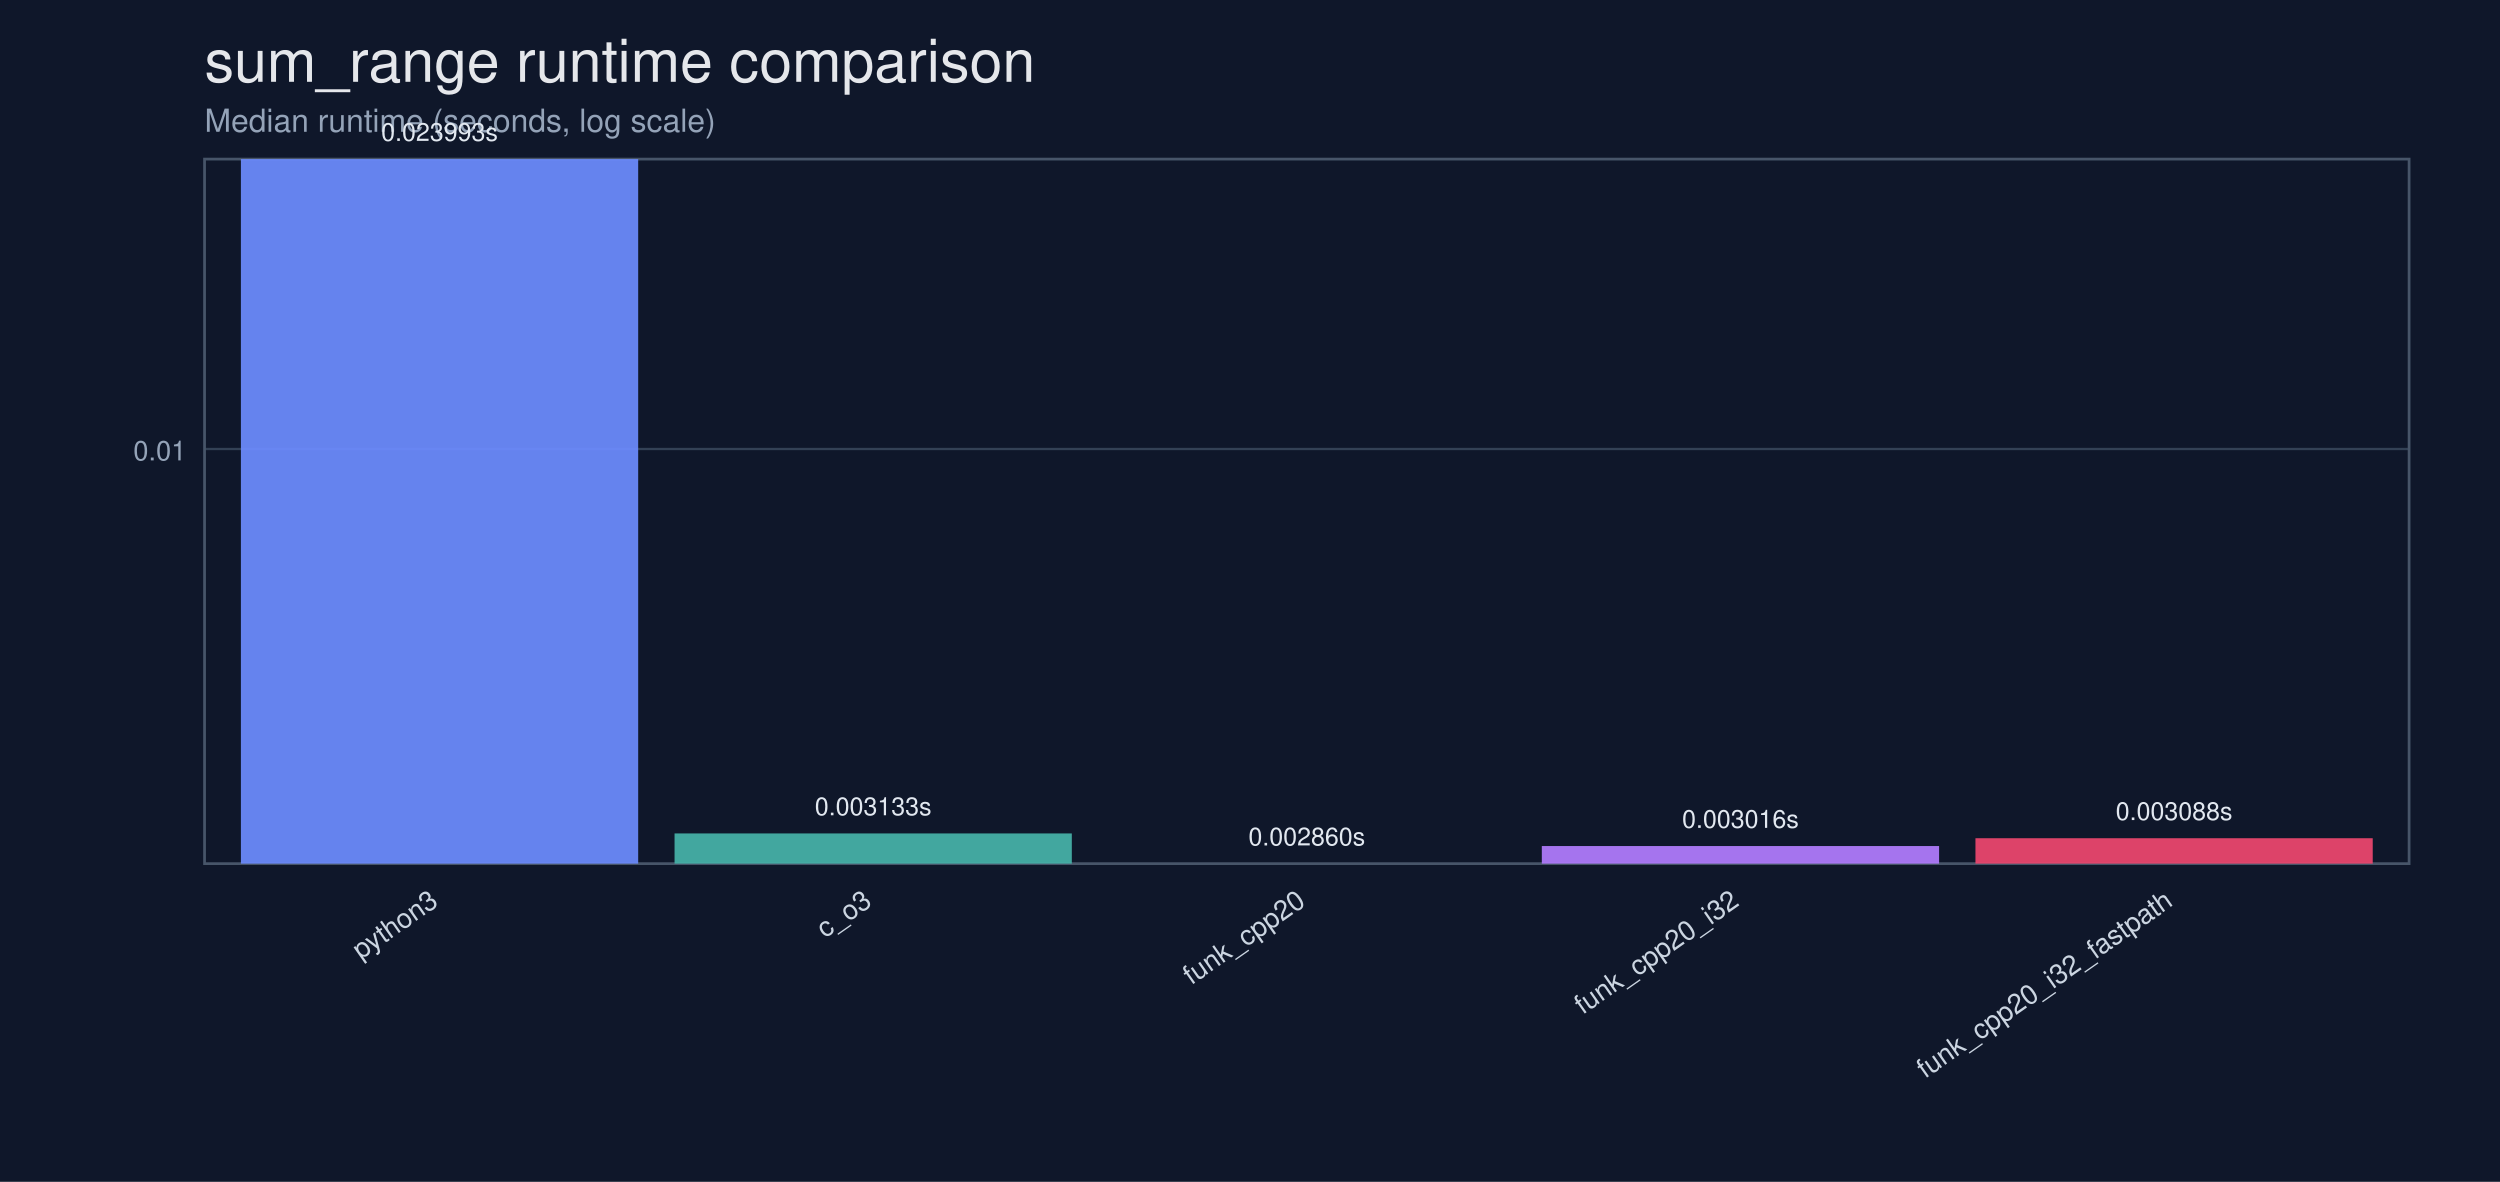
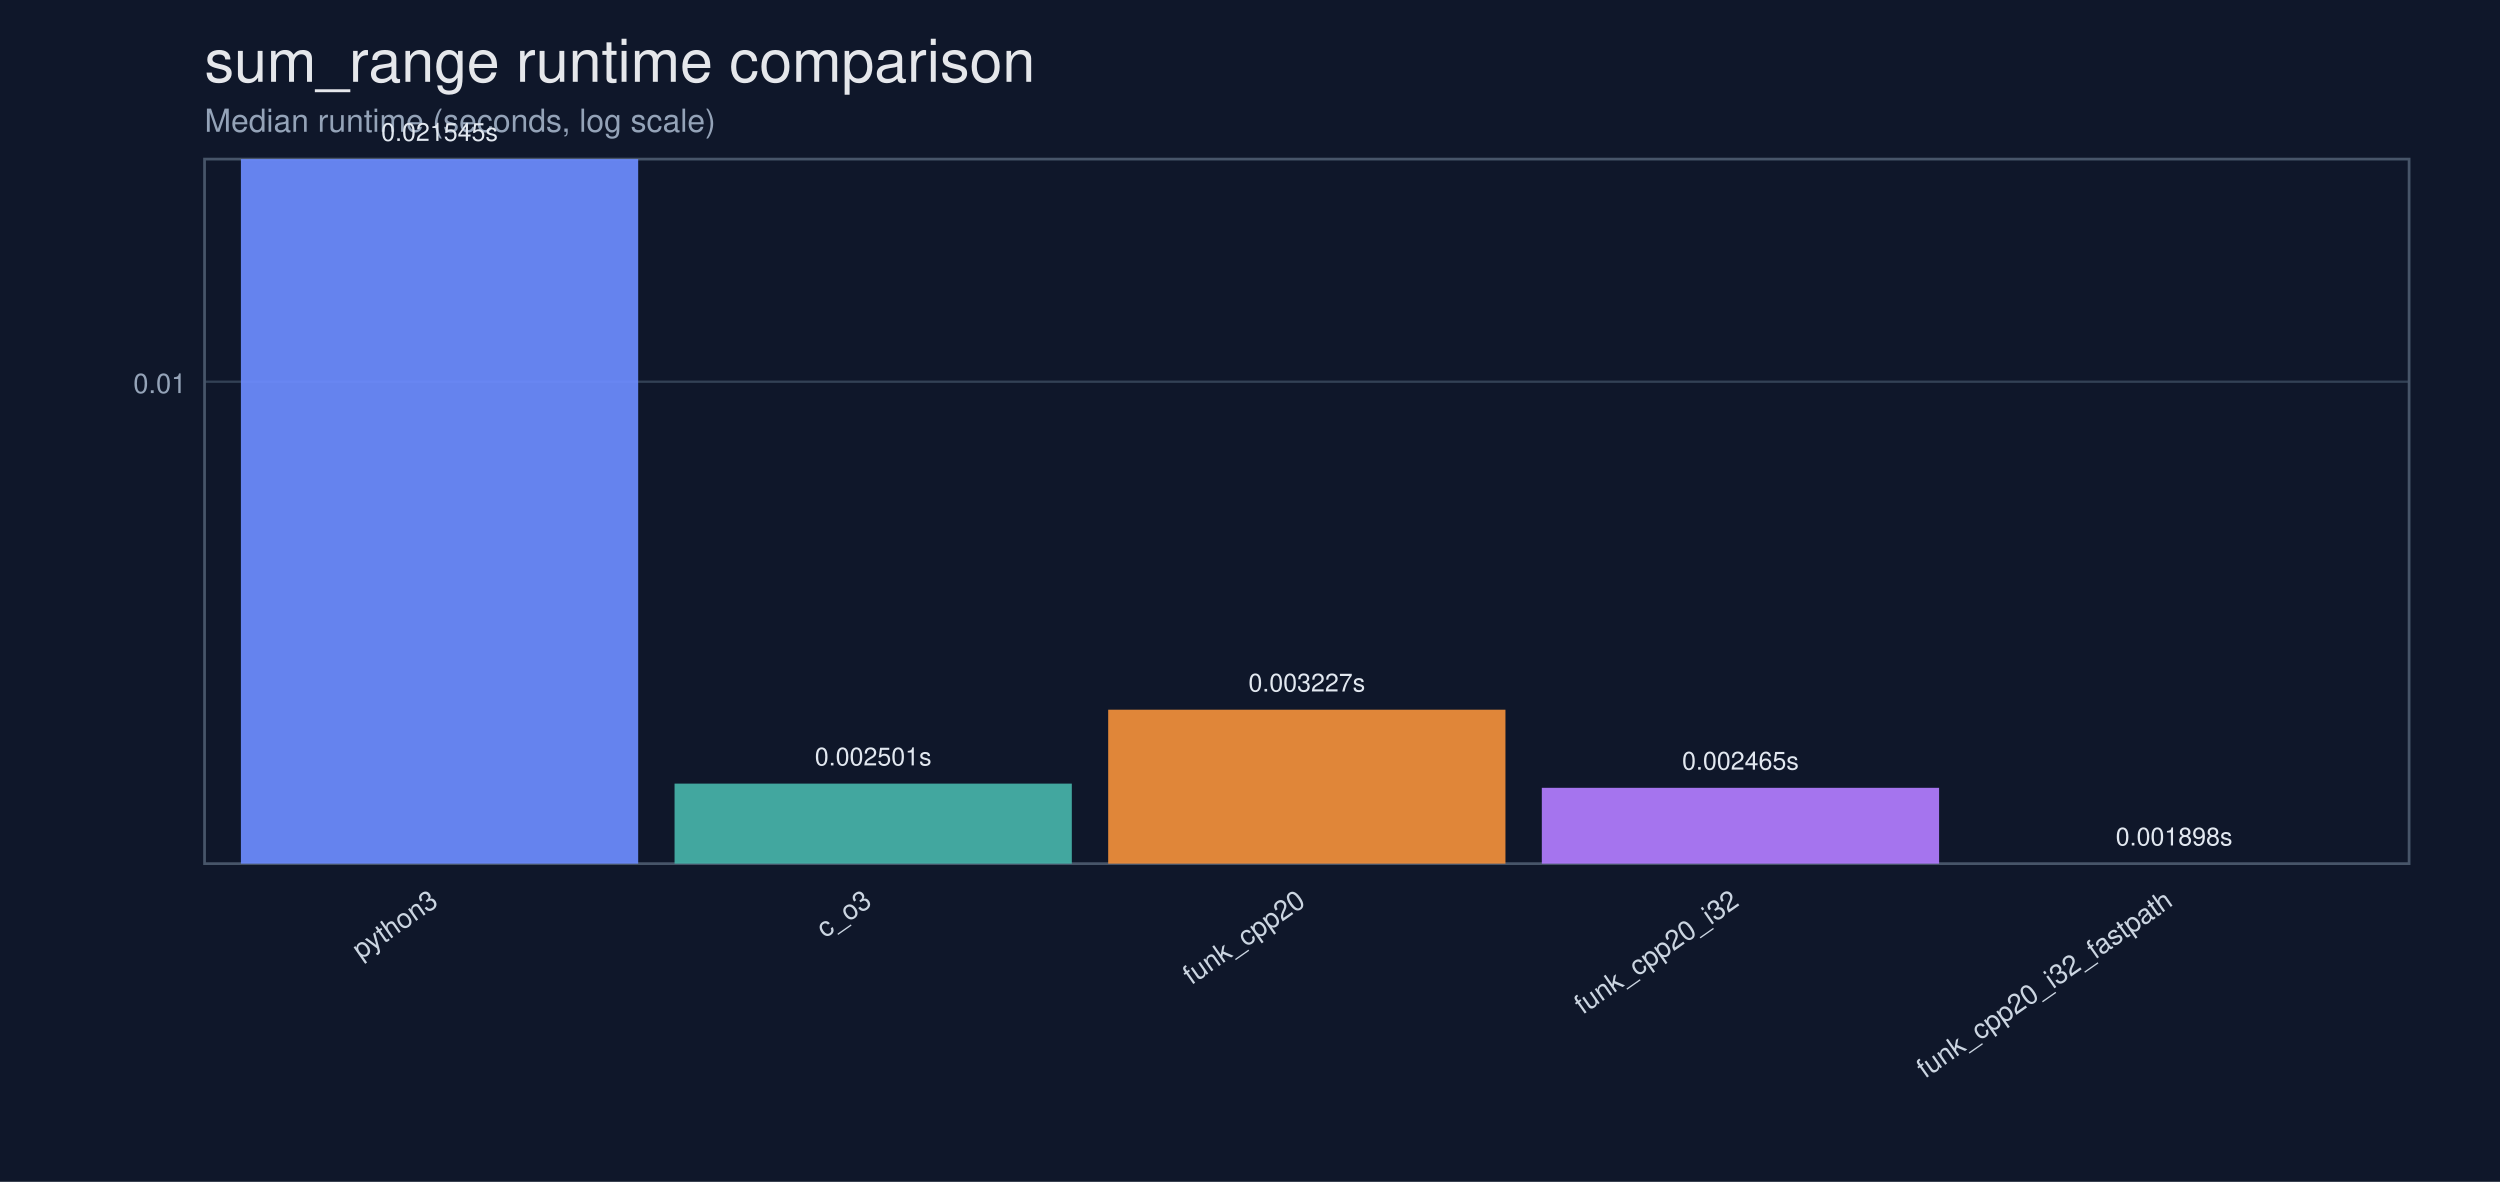
<svg xmlns="http://www.w3.org/2000/svg" width="1100" height="520" viewBox="0 0 1100 520">
  <rect width="100%" height="100%" fill="#0f172a" />
  <text x="90" y="36" fill="#e5e7eb" font-size="26" font-family="Helvetica, Arial">sum_range runtime comparison</text>
  <text x="90" y="58" fill="#94a3b8" font-size="14" font-family="Helvetica, Arial">Median runtime (seconds, log scale)</text>
-   <line x1="90" y1="197.56" x2="1060" y2="197.56" stroke="#334155" stroke-width="1" />
-   <text x="82" y="202.56" text-anchor="end" fill="#94a3b8" font-size="12" font-family="Helvetica, Arial">0.01</text>
+   <line x1="90" y1="167.95" x2="1060" y2="167.95" stroke="#334155" stroke-width="1" />
+   <text x="82" y="172.95" text-anchor="end" fill="#94a3b8" font-size="12" font-family="Helvetica, Arial">0.01</text>
  <rect x="90" y="70" width="970" height="310" fill="none" stroke="#475569" stroke-width="1.2" />
  <rect x="106.00" y="70.00" width="174.80" height="310.00" fill="#6c8cff" opacity="0.92" />
-   <text x="193.40" y="62.00" text-anchor="middle" fill="#e2e8f0" font-size="11" font-family="Helvetica, Arial">0.023993s</text>
+   <text x="193.40" y="62.00" text-anchor="middle" fill="#e2e8f0" font-size="11" font-family="Helvetica, Arial">0.021545s</text>
  <text x="193.40" y="398.00" text-anchor="end" transform="rotate(-35 193.40,398.00)" fill="#cbd5e1" font-size="12" font-family="Helvetica, Arial">python3</text>
-   <rect x="296.80" y="366.71" width="174.80" height="13.29" fill="#46b3a9" opacity="0.92" />
-   <text x="384.20" y="358.71" text-anchor="middle" fill="#e2e8f0" font-size="11" font-family="Helvetica, Arial">0.003133s</text>
+   <rect x="296.80" y="344.79" width="174.80" height="35.21" fill="#46b3a9" opacity="0.92" />
+   <text x="384.20" y="336.79" text-anchor="middle" fill="#e2e8f0" font-size="11" font-family="Helvetica, Arial">0.002501s</text>
  <text x="384.20" y="398.00" text-anchor="end" transform="rotate(-35 384.20,398.00)" fill="#cbd5e1" font-size="12" font-family="Helvetica, Arial">c_o3</text>
-   <rect x="487.60" y="380.00" width="174.80" height="0.00" fill="#f28f3b" opacity="0.92" />
-   <text x="575.00" y="372.00" text-anchor="middle" fill="#e2e8f0" font-size="11" font-family="Helvetica, Arial">0.002860s</text>
+   <rect x="487.60" y="312.27" width="174.80" height="67.73" fill="#f28f3b" opacity="0.92" />
+   <text x="575.00" y="304.27" text-anchor="middle" fill="#e2e8f0" font-size="11" font-family="Helvetica, Arial">0.003227s</text>
  <text x="575.00" y="398.00" text-anchor="end" transform="rotate(-35 575.00,398.00)" fill="#cbd5e1" font-size="12" font-family="Helvetica, Arial">funk_cpp20</text>
-   <rect x="678.40" y="372.26" width="174.80" height="7.74" fill="#b27cff" opacity="0.92" />
-   <text x="765.80" y="364.26" text-anchor="middle" fill="#e2e8f0" font-size="11" font-family="Helvetica, Arial">0.003016s</text>
+   <rect x="678.40" y="346.64" width="174.80" height="33.36" fill="#b27cff" opacity="0.92" />
+   <text x="765.80" y="338.64" text-anchor="middle" fill="#e2e8f0" font-size="11" font-family="Helvetica, Arial">0.002465s</text>
  <text x="765.80" y="398.00" text-anchor="end" transform="rotate(-35 765.80,398.00)" fill="#cbd5e1" font-size="12" font-family="Helvetica, Arial">funk_cpp20_i32</text>
-   <rect x="869.20" y="368.82" width="174.80" height="11.18" fill="#ef476f" opacity="0.92" />
-   <text x="956.60" y="360.82" text-anchor="middle" fill="#e2e8f0" font-size="11" font-family="Helvetica, Arial">0.003088s</text>
+   <rect x="869.20" y="380.00" width="174.80" height="0.00" fill="#ef476f" opacity="0.92" />
+   <text x="956.60" y="372.00" text-anchor="middle" fill="#e2e8f0" font-size="11" font-family="Helvetica, Arial">0.001898s</text>
  <text x="956.60" y="398.00" text-anchor="end" transform="rotate(-35 956.60,398.00)" fill="#cbd5e1" font-size="12" font-family="Helvetica, Arial">funk_cpp20_i32_fastpath</text>
</svg>
